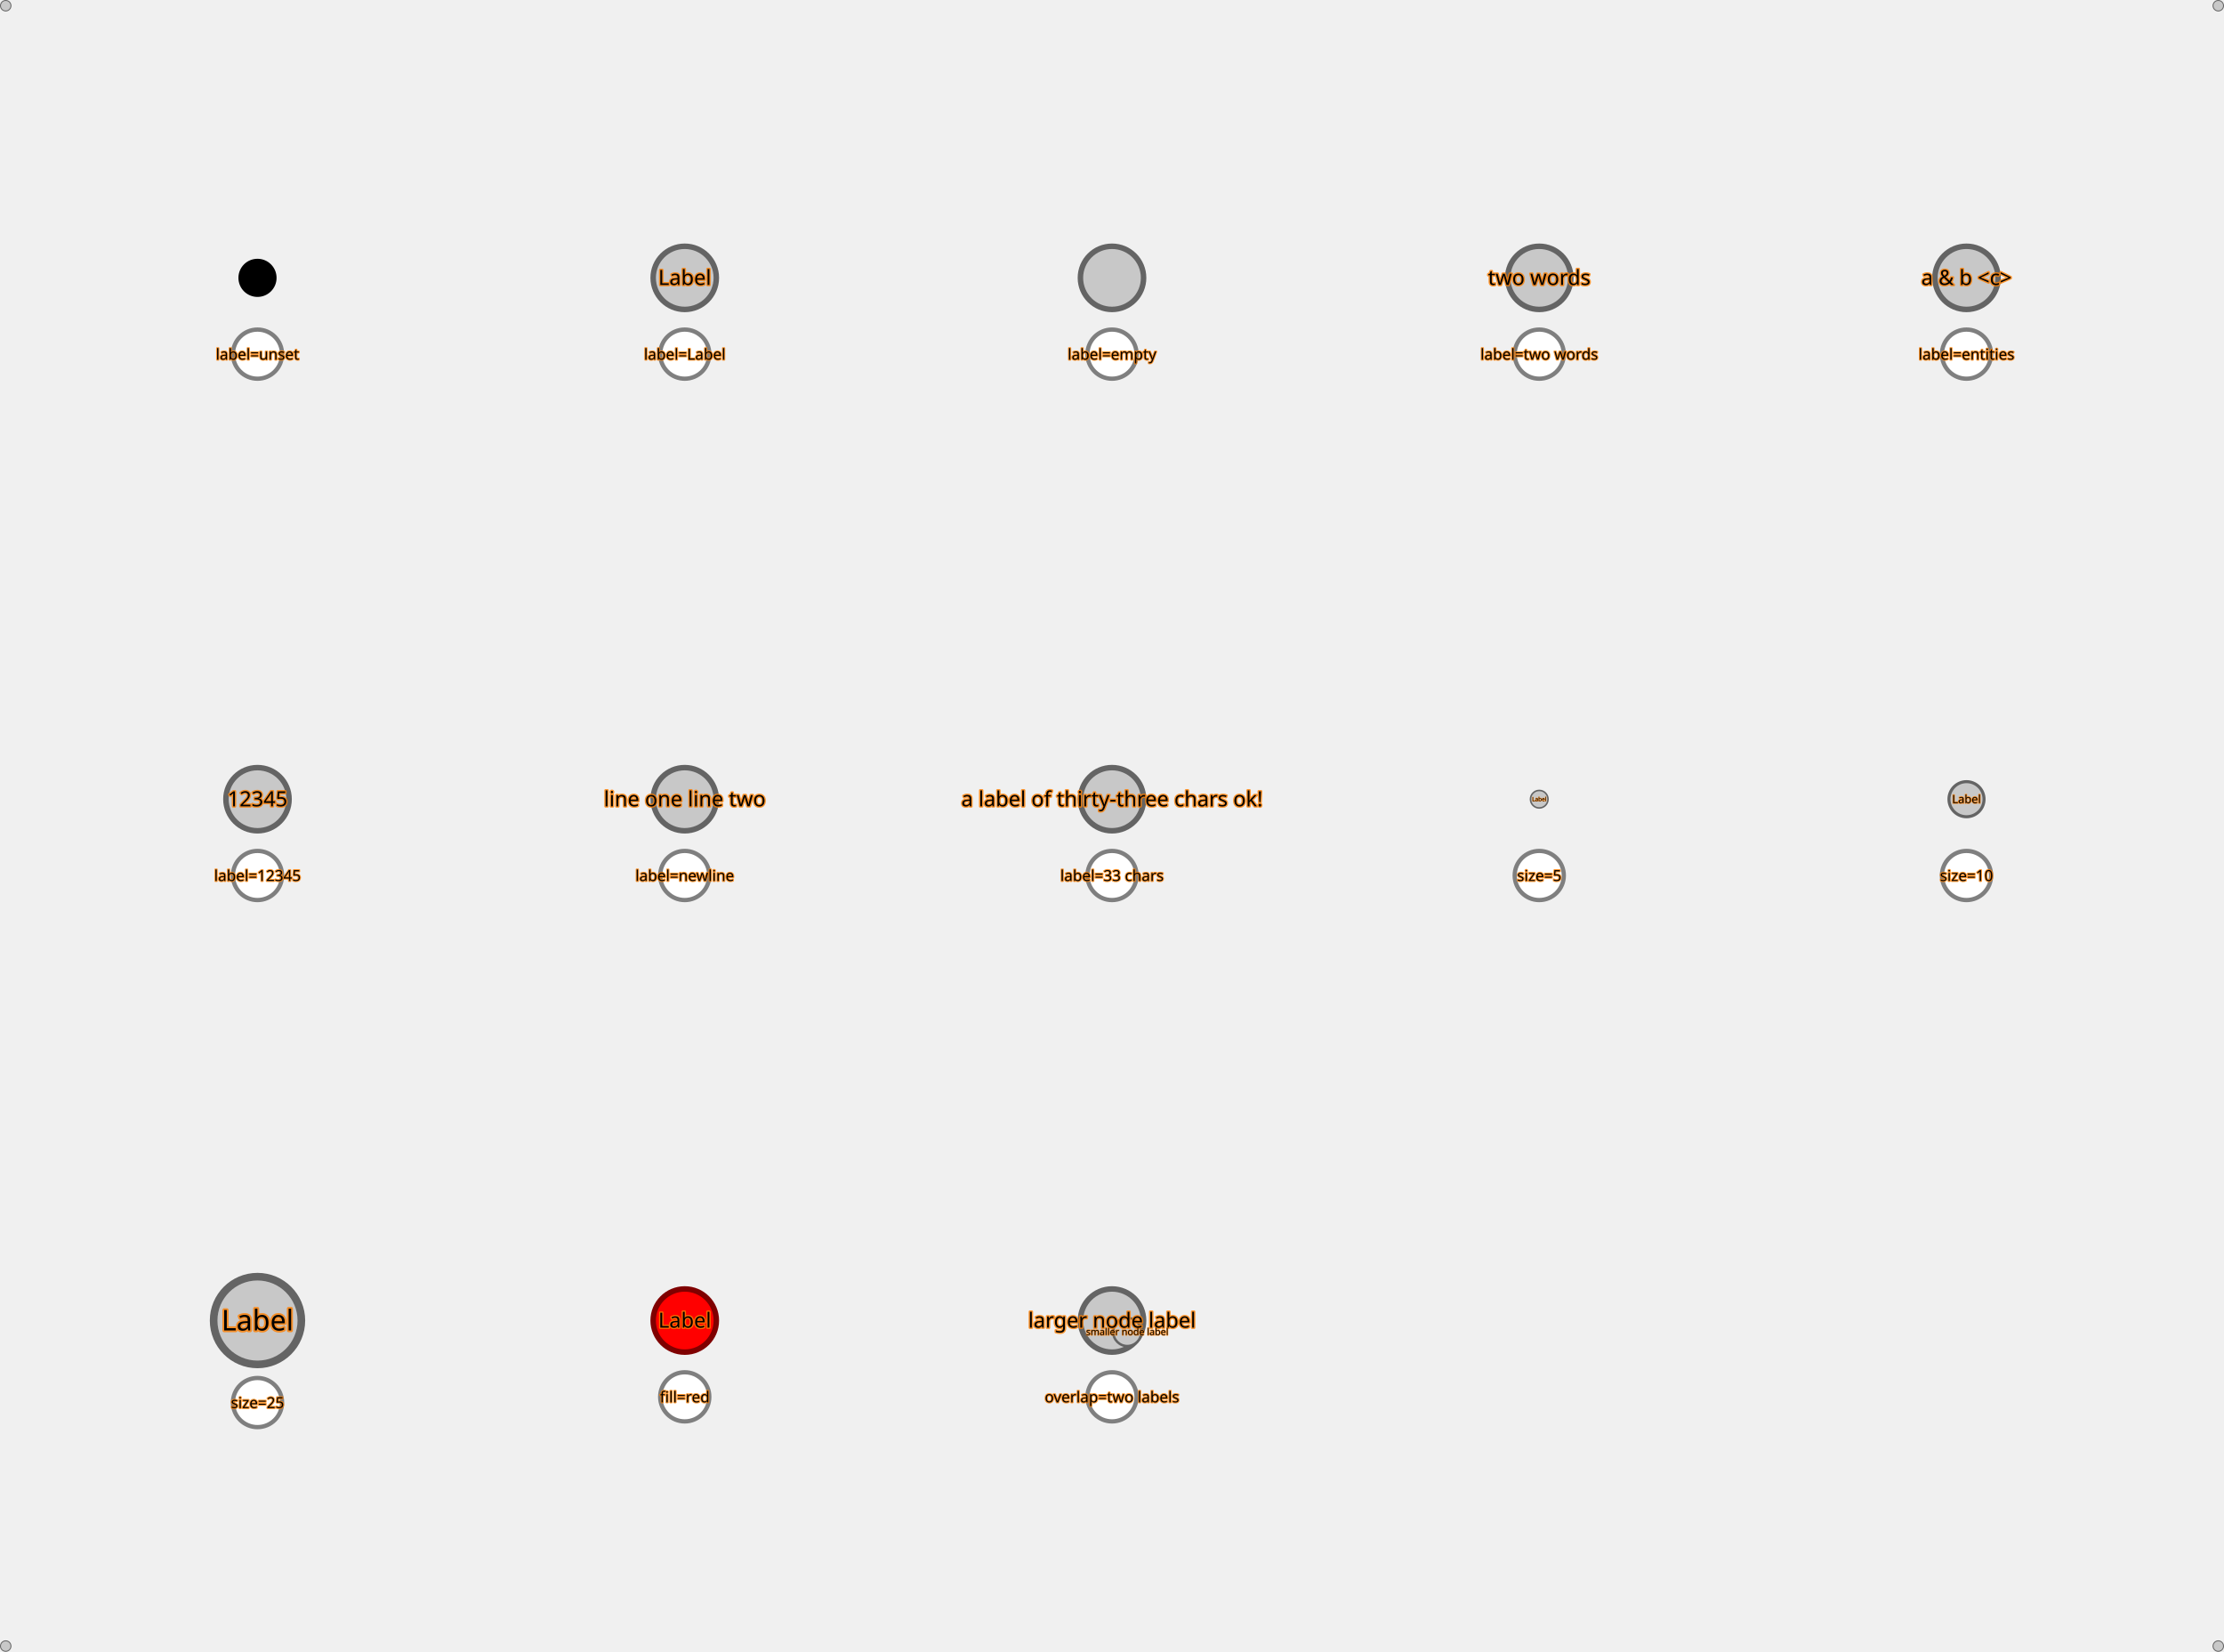
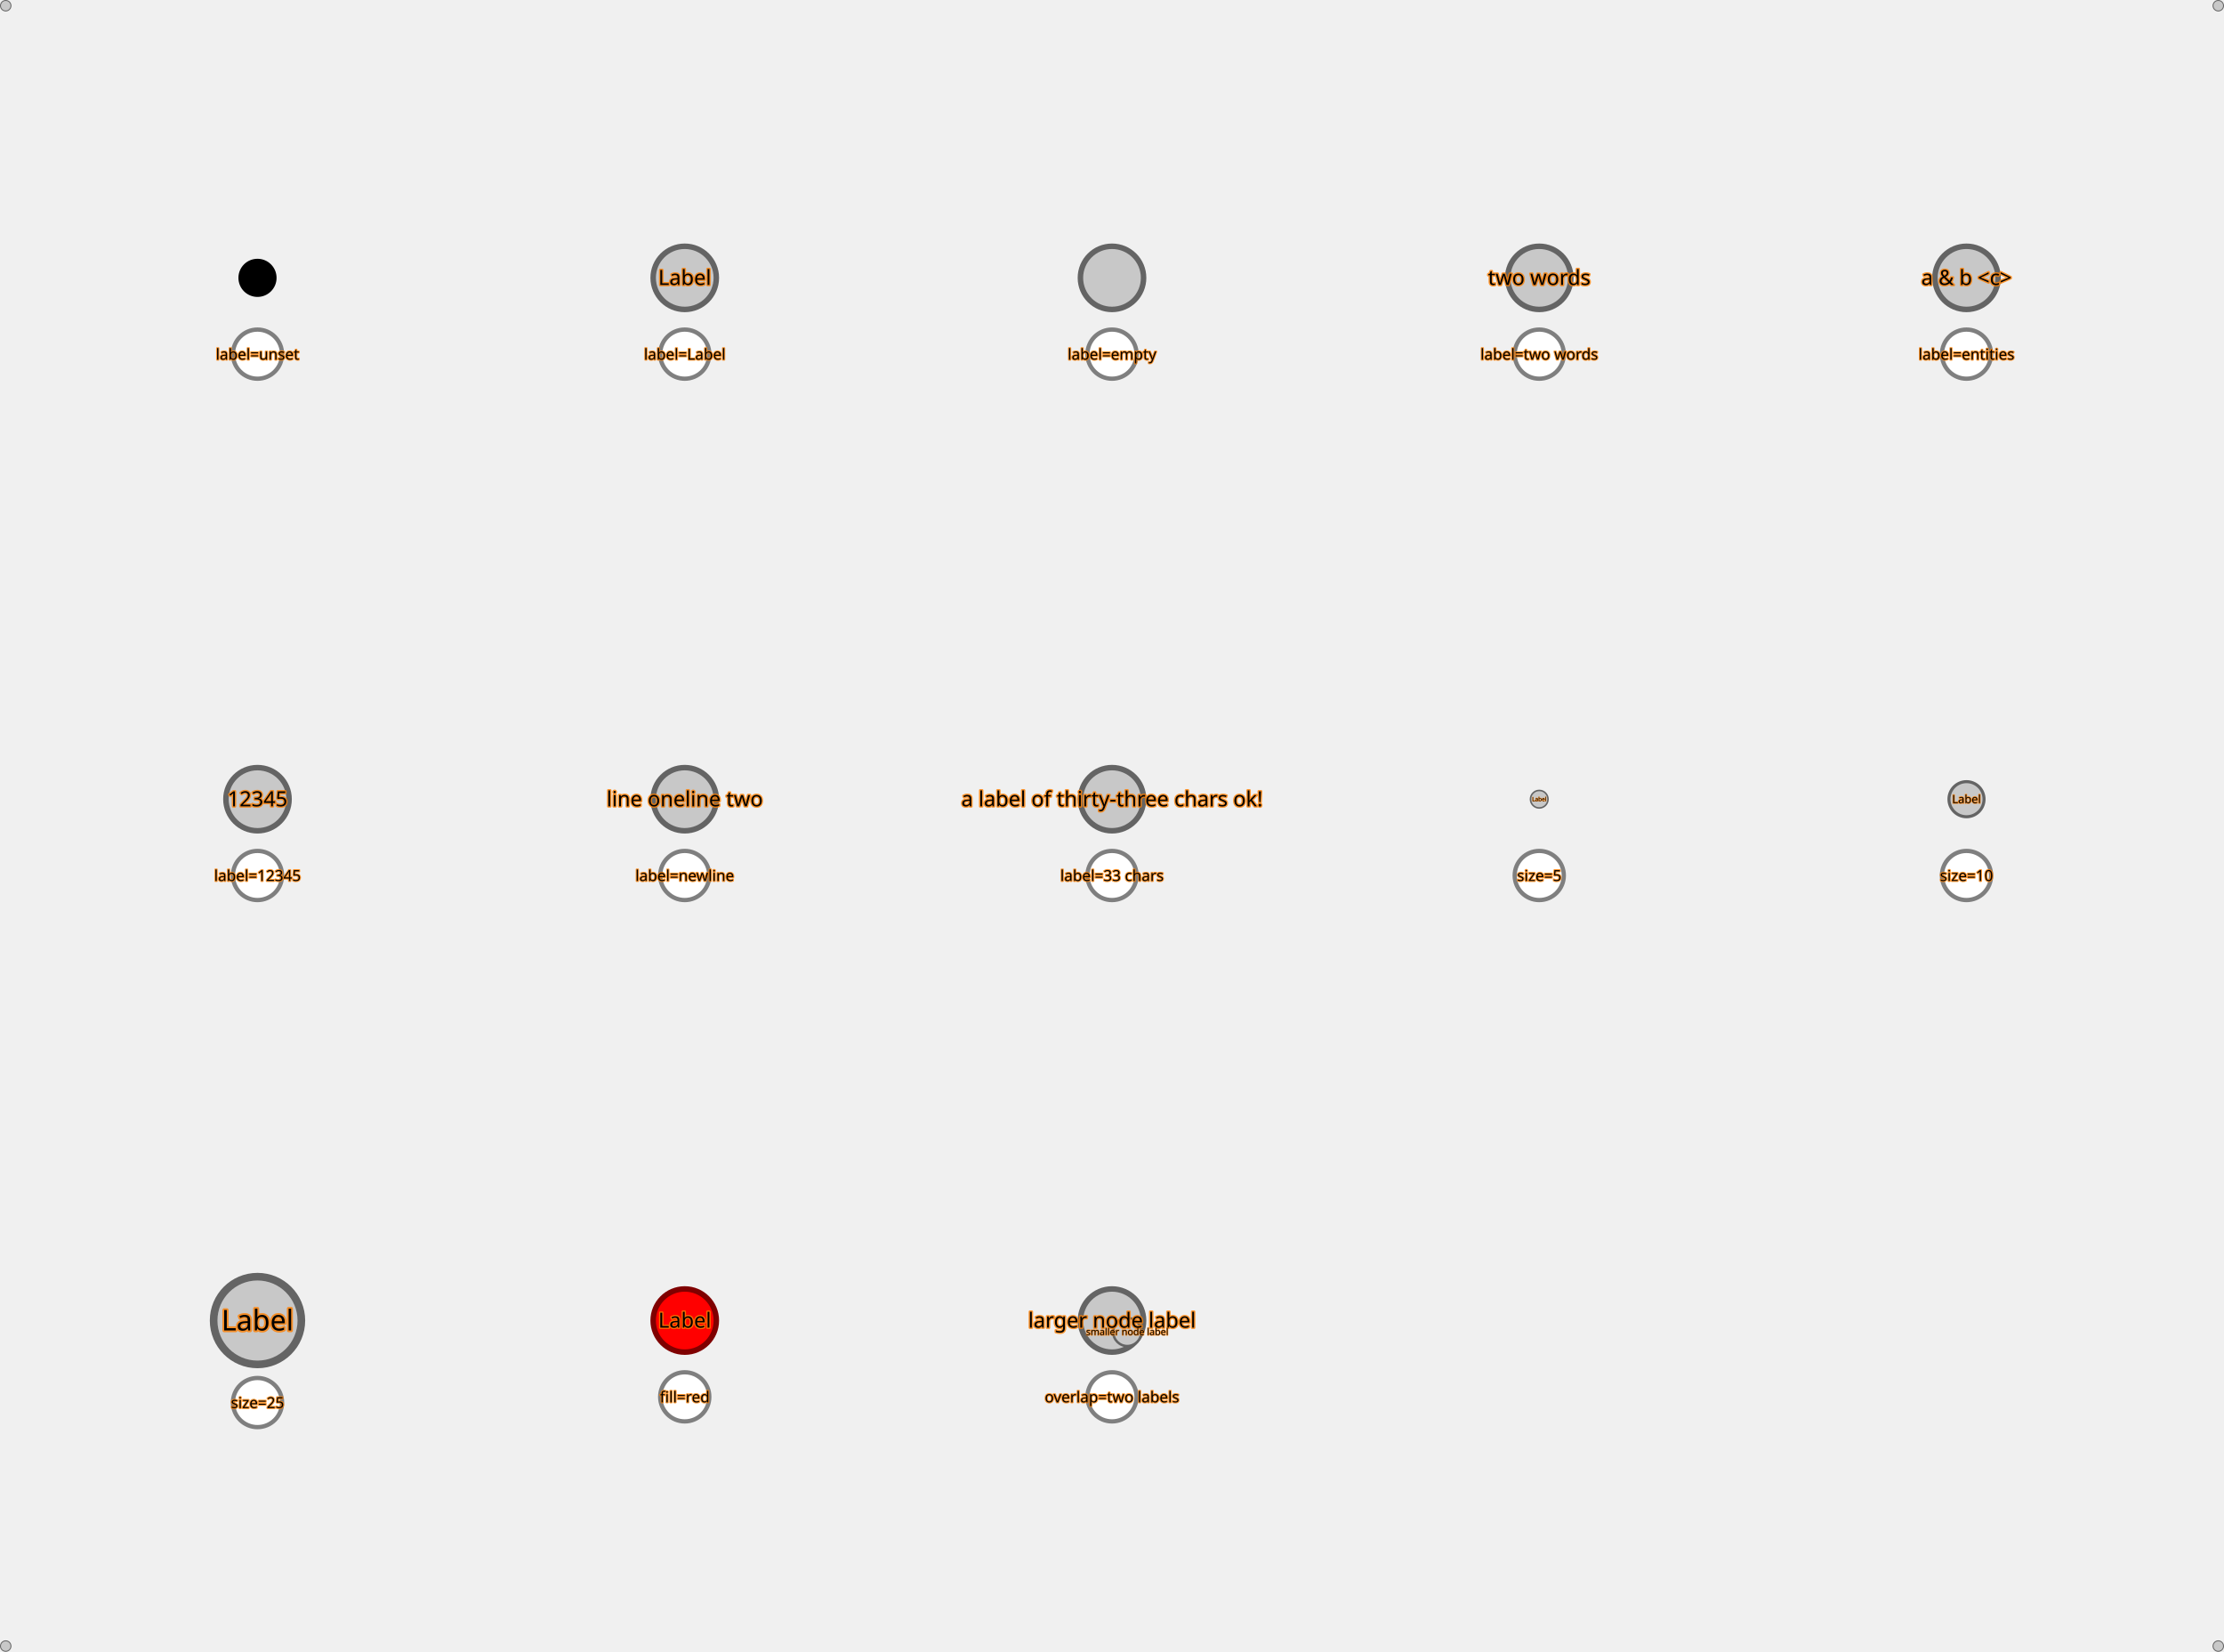
<svg xmlns="http://www.w3.org/2000/svg" contentScriptType="text/ecmascript" width="1166.0" zoomAndPan="magnify" contentStyleType="text/css" viewBox="17 -883 1166 866" height="866.0" preserveAspectRatio="xMidYMid meet" version="1.1">
  <g id="nodes">
    <circle fill-opacity="1.0" fill="#c8c8c8" r="23.0" cx="152.0" class="id_label-node-size-25" cy="-190.67" stroke="#646464" stroke-opacity="1.0" stroke-width="4.0" />
    <circle fill-opacity="1.0" fill="#c8c8c8" r="16.56" cx="376.0" class="id_label-text" cy="-737.33" stroke="#646464" stroke-opacity="1.0" stroke-width="2.88" />
    <circle fill-opacity="1.0" fill="#c8c8c8" r="16.56" cx="600.0" class="id_label-empty" cy="-737.33" stroke="#646464" stroke-opacity="1.0" stroke-width="2.88" />
    <circle fill-opacity="1.0" fill="#c8c8c8" r="16.56" cx="824.0" class="id_label-words" cy="-737.33" stroke="#646464" stroke-opacity="1.0" stroke-width="2.88" />
    <circle fill-opacity="1.0" fill="#c8c8c8" r="16.56" cx="1048.0" class="id_label-entity" cy="-737.33" stroke="#646464" stroke-opacity="1.0" stroke-width="2.88" />
    <circle fill-opacity="1.0" fill="#c8c8c8" r="16.56" cx="152.0" class="id_label-digits" cy="-464.0" stroke="#646464" stroke-opacity="1.0" stroke-width="2.88" />
    <circle fill-opacity="1.0" fill="#c8c8c8" r="16.56" cx="376.0" class="id_label-newline" cy="-464.0" stroke="#646464" stroke-opacity="1.0" stroke-width="2.88" />
    <circle fill-opacity="1.0" fill="#c8c8c8" r="16.56" cx="600.0" class="id_label-long" cy="-464.0" stroke="#646464" stroke-opacity="1.0" stroke-width="2.88" />
    <circle fill-opacity="1.0" fill="#ff0000" r="16.56" cx="376.0" class="id_label-on-red" cy="-190.67" stroke="#7f0000" stroke-opacity="1.0" stroke-width="2.88" />
    <circle fill-opacity="1.0" fill="#c8c8c8" r="16.56" cx="600.0" class="id_label-overlap" cy="-190.67" stroke="#646464" stroke-opacity="1.0" stroke-width="2.88" />
    <circle fill-opacity="1.0" fill="#ffffff" r="12.88" cx="152.0" class="id_cap-default" cy="-697.33" stroke="#7f7f7f" stroke-opacity="1.0" stroke-width="2.24" />
    <circle fill-opacity="1.0" fill="#ffffff" r="12.88" cx="376.0" class="id_cap-label-text" cy="-697.33" stroke="#7f7f7f" stroke-opacity="1.0" stroke-width="2.24" />
    <circle fill-opacity="1.0" fill="#ffffff" r="12.88" cx="600.0" class="id_cap-label-empty" cy="-697.33" stroke="#7f7f7f" stroke-opacity="1.0" stroke-width="2.24" />
    <circle fill-opacity="1.0" fill="#ffffff" r="12.88" cx="824.0" class="id_cap-label-words" cy="-697.33" stroke="#7f7f7f" stroke-opacity="1.0" stroke-width="2.24" />
    <circle fill-opacity="1.0" fill="#ffffff" r="12.88" cx="1048.0" class="id_cap-label-entity" cy="-697.33" stroke="#7f7f7f" stroke-opacity="1.0" stroke-width="2.24" />
    <circle fill-opacity="1.0" fill="#ffffff" r="12.88" cx="152.0" class="id_cap-label-digits" cy="-424.0" stroke="#7f7f7f" stroke-opacity="1.0" stroke-width="2.24" />
    <circle fill-opacity="1.0" fill="#ffffff" r="12.88" cx="376.0" class="id_cap-label-newline" cy="-424.0" stroke="#7f7f7f" stroke-opacity="1.0" stroke-width="2.24" />
    <circle fill-opacity="1.0" fill="#ffffff" r="12.88" cx="600.0" class="id_cap-label-long" cy="-424.0" stroke="#7f7f7f" stroke-opacity="1.0" stroke-width="2.24" />
    <circle fill-opacity="1.0" fill="#ffffff" r="12.88" cx="824.0" class="id_cap-label-node-size-5" cy="-424.0" stroke="#7f7f7f" stroke-opacity="1.0" stroke-width="2.24" />
    <circle fill-opacity="1.0" fill="#ffffff" r="12.88" cx="1048.0" class="id_cap-label-node-size-10" cy="-424.0" stroke="#7f7f7f" stroke-opacity="1.0" stroke-width="2.24" />
    <circle fill-opacity="1.0" fill="#ffffff" r="12.88" cx="152.0" class="id_cap-label-node-size-25" cy="-147.67" stroke="#7f7f7f" stroke-opacity="1.0" stroke-width="2.24" />
    <circle fill-opacity="1.0" fill="#ffffff" r="12.88" cx="376.0" class="id_cap-label-on-red" cy="-150.67" stroke="#7f7f7f" stroke-opacity="1.0" stroke-width="2.24" />
    <circle fill-opacity="1.0" fill="#ffffff" r="12.88" cx="600.0" class="id_cap-label-overlap" cy="-150.67" stroke="#7f7f7f" stroke-opacity="1.0" stroke-width="2.24" />
    <circle fill-opacity="1.0" fill="#c8c8c8" r="9.2" cx="1048.0" class="id_label-node-size-10" cy="-464.0" stroke="#646464" stroke-opacity="1.0" stroke-width="1.6" />
    <circle fill-opacity="1.0" fill="#c8c8c8" r="7.36" cx="608.0" class="id_label-overlap-small" cy="-184.67" stroke="#646464" stroke-opacity="1.0" stroke-width="1.28" />
    <circle fill-opacity="1.0" fill="#c8c8c8" r="4.6" cx="824.0" class="id_label-node-size-5" cy="-464.0" stroke="#646464" stroke-opacity="1.0" stroke-width="0.8" />
    <circle fill-opacity="1.0" fill="#c8c8c8" r="2.76" cx="20.0" class="id_anchor-nw" cy="-880.0" stroke="#646464" stroke-opacity="1.0" stroke-width="0.48" />
    <circle fill-opacity="1.0" fill="#c8c8c8" r="2.76" cx="1180.0" class="id_anchor-ne" cy="-880.0" stroke="#646464" stroke-opacity="1.0" stroke-width="0.48" />
    <circle fill-opacity="1.0" fill="#c8c8c8" r="2.76" cx="20.0" class="id_anchor-sw" cy="-20.0" stroke="#646464" stroke-opacity="1.0" stroke-width="0.48" />
    <circle fill-opacity="1.0" fill="#c8c8c8" r="2.76" cx="1180.0" class="id_anchor-se" cy="-20.0" stroke="#646464" stroke-opacity="1.0" stroke-width="0.48" />
    <circle fill-opacity="1.0" fill="#000000" r="9.2" cx="152.0" class="id_default" cy="-737.33" stroke="#000000" stroke-opacity="1.0" stroke-width="1.6" />
  </g>
  <g id="node-labels-outline">
    <text stroke-linecap="round" x="152.0" font-size="15" y="-185.477" fill="none" stroke-linejoin="round" style="text-anchor: middle;" font-family="Dialog" class="id_label-node-size-25" stroke="#ff8000" stroke-opacity="0.8" stroke-width="1.875">
            Label
        </text>
    <text stroke-linecap="round" x="376.0" font-size="11" y="-733.592" fill="none" stroke-linejoin="round" style="text-anchor: middle;" font-family="Dialog" class="id_label-text" stroke="#ff8000" stroke-opacity="0.8" stroke-width="1.375">
            Label
        </text>
    <text stroke-linecap="round" x="824.0" font-size="11" y="-733.592" fill="none" stroke-linejoin="round" style="text-anchor: middle;" font-family="Dialog" class="id_label-words" stroke="#ff8000" stroke-opacity="0.8" stroke-width="1.375">
            two words
        </text>
    <text stroke-linecap="round" x="1048.0" font-size="11" y="-733.592" fill="none" stroke-linejoin="round" style="text-anchor: middle;" font-family="Dialog" class="id_label-entity" stroke="#ff8000" stroke-opacity="0.8" stroke-width="1.375">
            a &amp; b &lt;c&gt;
        </text>
    <text stroke-linecap="round" x="152.0" font-size="11" y="-460.262" fill="none" stroke-linejoin="round" style="text-anchor: middle;" font-family="Dialog" class="id_label-digits" stroke="#ff8000" stroke-opacity="0.8" stroke-width="1.375">
            12345
        </text>
    <text stroke-linecap="round" x="376.0" font-size="11" y="-460.262" fill="none" stroke-linejoin="round" style="text-anchor: middle;" font-family="Dialog" class="id_label-newline" stroke="#ff8000" stroke-opacity="0.8" stroke-width="1.375">
-             line one line two
+             line oneline two
        </text>
    <text stroke-linecap="round" x="600.0" font-size="11" y="-460.262" fill="none" stroke-linejoin="round" style="text-anchor: middle;" font-family="Dialog" class="id_label-long" stroke="#ff8000" stroke-opacity="0.8" stroke-width="1.375">
            a label of thirty-three chars ok!
        </text>
    <text stroke-linecap="round" x="376.0" font-size="11" y="-186.932" fill="none" stroke-linejoin="round" style="text-anchor: middle;" font-family="Dialog" class="id_label-on-red" stroke="#ff8000" stroke-opacity="0.8" stroke-width="1.375">
            Label
        </text>
    <text stroke-linecap="round" x="600.0" font-size="11" y="-186.932" fill="none" stroke-linejoin="round" style="text-anchor: middle;" font-family="Dialog" class="id_label-overlap" stroke="#ff8000" stroke-opacity="0.8" stroke-width="1.375">
            larger node label
        </text>
    <text stroke-linecap="round" x="152.0" font-size="8" y="-694.425" fill="none" stroke-linejoin="round" style="text-anchor: middle;" font-family="Dialog" class="id_cap-default" stroke="#ff8000" stroke-opacity="0.8" stroke-width="1.0">
            label=unset
        </text>
    <text stroke-linecap="round" x="376.0" font-size="8" y="-694.425" fill="none" stroke-linejoin="round" style="text-anchor: middle;" font-family="Dialog" class="id_cap-label-text" stroke="#ff8000" stroke-opacity="0.8" stroke-width="1.0">
            label=Label
        </text>
    <text stroke-linecap="round" x="600.0" font-size="8" y="-694.425" fill="none" stroke-linejoin="round" style="text-anchor: middle;" font-family="Dialog" class="id_cap-label-empty" stroke="#ff8000" stroke-opacity="0.8" stroke-width="1.0">
            label=empty
        </text>
    <text stroke-linecap="round" x="824.0" font-size="8" y="-694.425" fill="none" stroke-linejoin="round" style="text-anchor: middle;" font-family="Dialog" class="id_cap-label-words" stroke="#ff8000" stroke-opacity="0.8" stroke-width="1.0">
            label=two words
        </text>
    <text stroke-linecap="round" x="1048.0" font-size="8" y="-694.425" fill="none" stroke-linejoin="round" style="text-anchor: middle;" font-family="Dialog" class="id_cap-label-entity" stroke="#ff8000" stroke-opacity="0.8" stroke-width="1.0">
            label=entities
        </text>
    <text stroke-linecap="round" x="152.0" font-size="8" y="-421.095" fill="none" stroke-linejoin="round" style="text-anchor: middle;" font-family="Dialog" class="id_cap-label-digits" stroke="#ff8000" stroke-opacity="0.8" stroke-width="1.0">
            label=12345
        </text>
    <text stroke-linecap="round" x="376.0" font-size="8" y="-421.095" fill="none" stroke-linejoin="round" style="text-anchor: middle;" font-family="Dialog" class="id_cap-label-newline" stroke="#ff8000" stroke-opacity="0.8" stroke-width="1.0">
            label=newline
        </text>
    <text stroke-linecap="round" x="600.0" font-size="8" y="-421.095" fill="none" stroke-linejoin="round" style="text-anchor: middle;" font-family="Dialog" class="id_cap-label-long" stroke="#ff8000" stroke-opacity="0.8" stroke-width="1.0">
            label=33 chars
        </text>
    <text stroke-linecap="round" x="824.0" font-size="8" y="-421.095" fill="none" stroke-linejoin="round" style="text-anchor: middle;" font-family="Dialog" class="id_cap-label-node-size-5" stroke="#ff8000" stroke-opacity="0.8" stroke-width="1.0">
            size=5
        </text>
    <text stroke-linecap="round" x="1048.0" font-size="8" y="-421.095" fill="none" stroke-linejoin="round" style="text-anchor: middle;" font-family="Dialog" class="id_cap-label-node-size-10" stroke="#ff8000" stroke-opacity="0.8" stroke-width="1.0">
            size=10
        </text>
    <text stroke-linecap="round" x="152.0" font-size="8" y="-144.765" fill="none" stroke-linejoin="round" style="text-anchor: middle;" font-family="Dialog" class="id_cap-label-node-size-25" stroke="#ff8000" stroke-opacity="0.8" stroke-width="1.0">
            size=25
        </text>
    <text stroke-linecap="round" x="376.0" font-size="8" y="-147.765" fill="none" stroke-linejoin="round" style="text-anchor: middle;" font-family="Dialog" class="id_cap-label-on-red" stroke="#ff8000" stroke-opacity="0.8" stroke-width="1.0">
            fill=red
        </text>
    <text stroke-linecap="round" x="600.0" font-size="8" y="-147.765" fill="none" stroke-linejoin="round" style="text-anchor: middle;" font-family="Dialog" class="id_cap-label-overlap" stroke="#ff8000" stroke-opacity="0.8" stroke-width="1.0">
            overlap=two labels
        </text>
    <text stroke-linecap="round" x="1048.0" font-size="6" y="-461.923" fill="none" stroke-linejoin="round" style="text-anchor: middle;" font-family="Dialog" class="id_label-node-size-10" stroke="#ff8000" stroke-opacity="0.8" stroke-width="0.75">
            Label
        </text>
    <text stroke-linecap="round" x="608.0" font-size="5" y="-183.009" fill="none" stroke-linejoin="round" style="text-anchor: middle;" font-family="Dialog" class="id_label-overlap-small" stroke="#ff8000" stroke-opacity="0.8" stroke-width="0.625">
            smaller node label
        </text>
    <text stroke-linecap="round" x="824.0" font-size="3" y="-462.961" fill="none" stroke-linejoin="round" style="text-anchor: middle;" font-family="Dialog" class="id_label-node-size-5" stroke="#ff8000" stroke-opacity="0.8" stroke-width="0.375">
            Label
        </text>
  </g>
  <g id="node-labels">
    <text font-size="15" x="152.0" y="-185.477" fill-opacity="1.0" fill="#000000" font-family="Dialog" style="text-anchor: middle;" class="id_label-node-size-25">
            Label
        </text>
    <text font-size="11" x="376.0" y="-733.592" fill-opacity="1.0" fill="#000000" font-family="Dialog" style="text-anchor: middle;" class="id_label-text">
            Label
        </text>
    <text font-size="11" x="824.0" y="-733.592" fill-opacity="1.0" fill="#000000" font-family="Dialog" style="text-anchor: middle;" class="id_label-words">
            two words
        </text>
    <text font-size="11" x="1048.0" y="-733.592" fill-opacity="1.0" fill="#000000" font-family="Dialog" style="text-anchor: middle;" class="id_label-entity">
            a &amp; b &lt;c&gt;
        </text>
    <text font-size="11" x="152.0" y="-460.262" fill-opacity="1.0" fill="#000000" font-family="Dialog" style="text-anchor: middle;" class="id_label-digits">
            12345
        </text>
    <text font-size="11" x="376.0" y="-460.262" fill-opacity="1.0" fill="#000000" font-family="Dialog" style="text-anchor: middle;" class="id_label-newline">
-             line one line two
+             line oneline two
        </text>
    <text font-size="11" x="600.0" y="-460.262" fill-opacity="1.0" fill="#000000" font-family="Dialog" style="text-anchor: middle;" class="id_label-long">
            a label of thirty-three chars ok!
        </text>
    <text font-size="11" x="376.0" y="-186.932" fill-opacity="1.0" fill="#000000" font-family="Dialog" style="text-anchor: middle;" class="id_label-on-red">
            Label
        </text>
    <text font-size="11" x="600.0" y="-186.932" fill-opacity="1.0" fill="#000000" font-family="Dialog" style="text-anchor: middle;" class="id_label-overlap">
            larger node label
        </text>
    <text font-size="8" x="152.0" y="-694.425" fill-opacity="1.0" fill="#000000" font-family="Dialog" style="text-anchor: middle;" class="id_cap-default">
            label=unset
        </text>
    <text font-size="8" x="376.0" y="-694.425" fill-opacity="1.0" fill="#000000" font-family="Dialog" style="text-anchor: middle;" class="id_cap-label-text">
            label=Label
        </text>
    <text font-size="8" x="600.0" y="-694.425" fill-opacity="1.0" fill="#000000" font-family="Dialog" style="text-anchor: middle;" class="id_cap-label-empty">
            label=empty
        </text>
    <text font-size="8" x="824.0" y="-694.425" fill-opacity="1.0" fill="#000000" font-family="Dialog" style="text-anchor: middle;" class="id_cap-label-words">
            label=two words
        </text>
    <text font-size="8" x="1048.0" y="-694.425" fill-opacity="1.0" fill="#000000" font-family="Dialog" style="text-anchor: middle;" class="id_cap-label-entity">
            label=entities
        </text>
    <text font-size="8" x="152.0" y="-421.095" fill-opacity="1.0" fill="#000000" font-family="Dialog" style="text-anchor: middle;" class="id_cap-label-digits">
            label=12345
        </text>
    <text font-size="8" x="376.0" y="-421.095" fill-opacity="1.0" fill="#000000" font-family="Dialog" style="text-anchor: middle;" class="id_cap-label-newline">
            label=newline
        </text>
    <text font-size="8" x="600.0" y="-421.095" fill-opacity="1.0" fill="#000000" font-family="Dialog" style="text-anchor: middle;" class="id_cap-label-long">
            label=33 chars
        </text>
    <text font-size="8" x="824.0" y="-421.095" fill-opacity="1.0" fill="#000000" font-family="Dialog" style="text-anchor: middle;" class="id_cap-label-node-size-5">
            size=5
        </text>
    <text font-size="8" x="1048.0" y="-421.095" fill-opacity="1.0" fill="#000000" font-family="Dialog" style="text-anchor: middle;" class="id_cap-label-node-size-10">
            size=10
        </text>
    <text font-size="8" x="152.0" y="-144.765" fill-opacity="1.0" fill="#000000" font-family="Dialog" style="text-anchor: middle;" class="id_cap-label-node-size-25">
            size=25
        </text>
    <text font-size="8" x="376.0" y="-147.765" fill-opacity="1.0" fill="#000000" font-family="Dialog" style="text-anchor: middle;" class="id_cap-label-on-red">
            fill=red
        </text>
    <text font-size="8" x="600.0" y="-147.765" fill-opacity="1.0" fill="#000000" font-family="Dialog" style="text-anchor: middle;" class="id_cap-label-overlap">
            overlap=two labels
        </text>
    <text font-size="6" x="1048.0" y="-461.923" fill-opacity="1.0" fill="#000000" font-family="Dialog" style="text-anchor: middle;" class="id_label-node-size-10">
            Label
        </text>
    <text font-size="5" x="608.0" y="-183.009" fill-opacity="1.0" fill="#000000" font-family="Dialog" style="text-anchor: middle;" class="id_label-overlap-small">
            smaller node label
        </text>
    <text font-size="3" x="824.0" y="-462.961" fill-opacity="1.0" fill="#000000" font-family="Dialog" style="text-anchor: middle;" class="id_label-node-size-5">
            Label
        </text>
  </g>
</svg>
